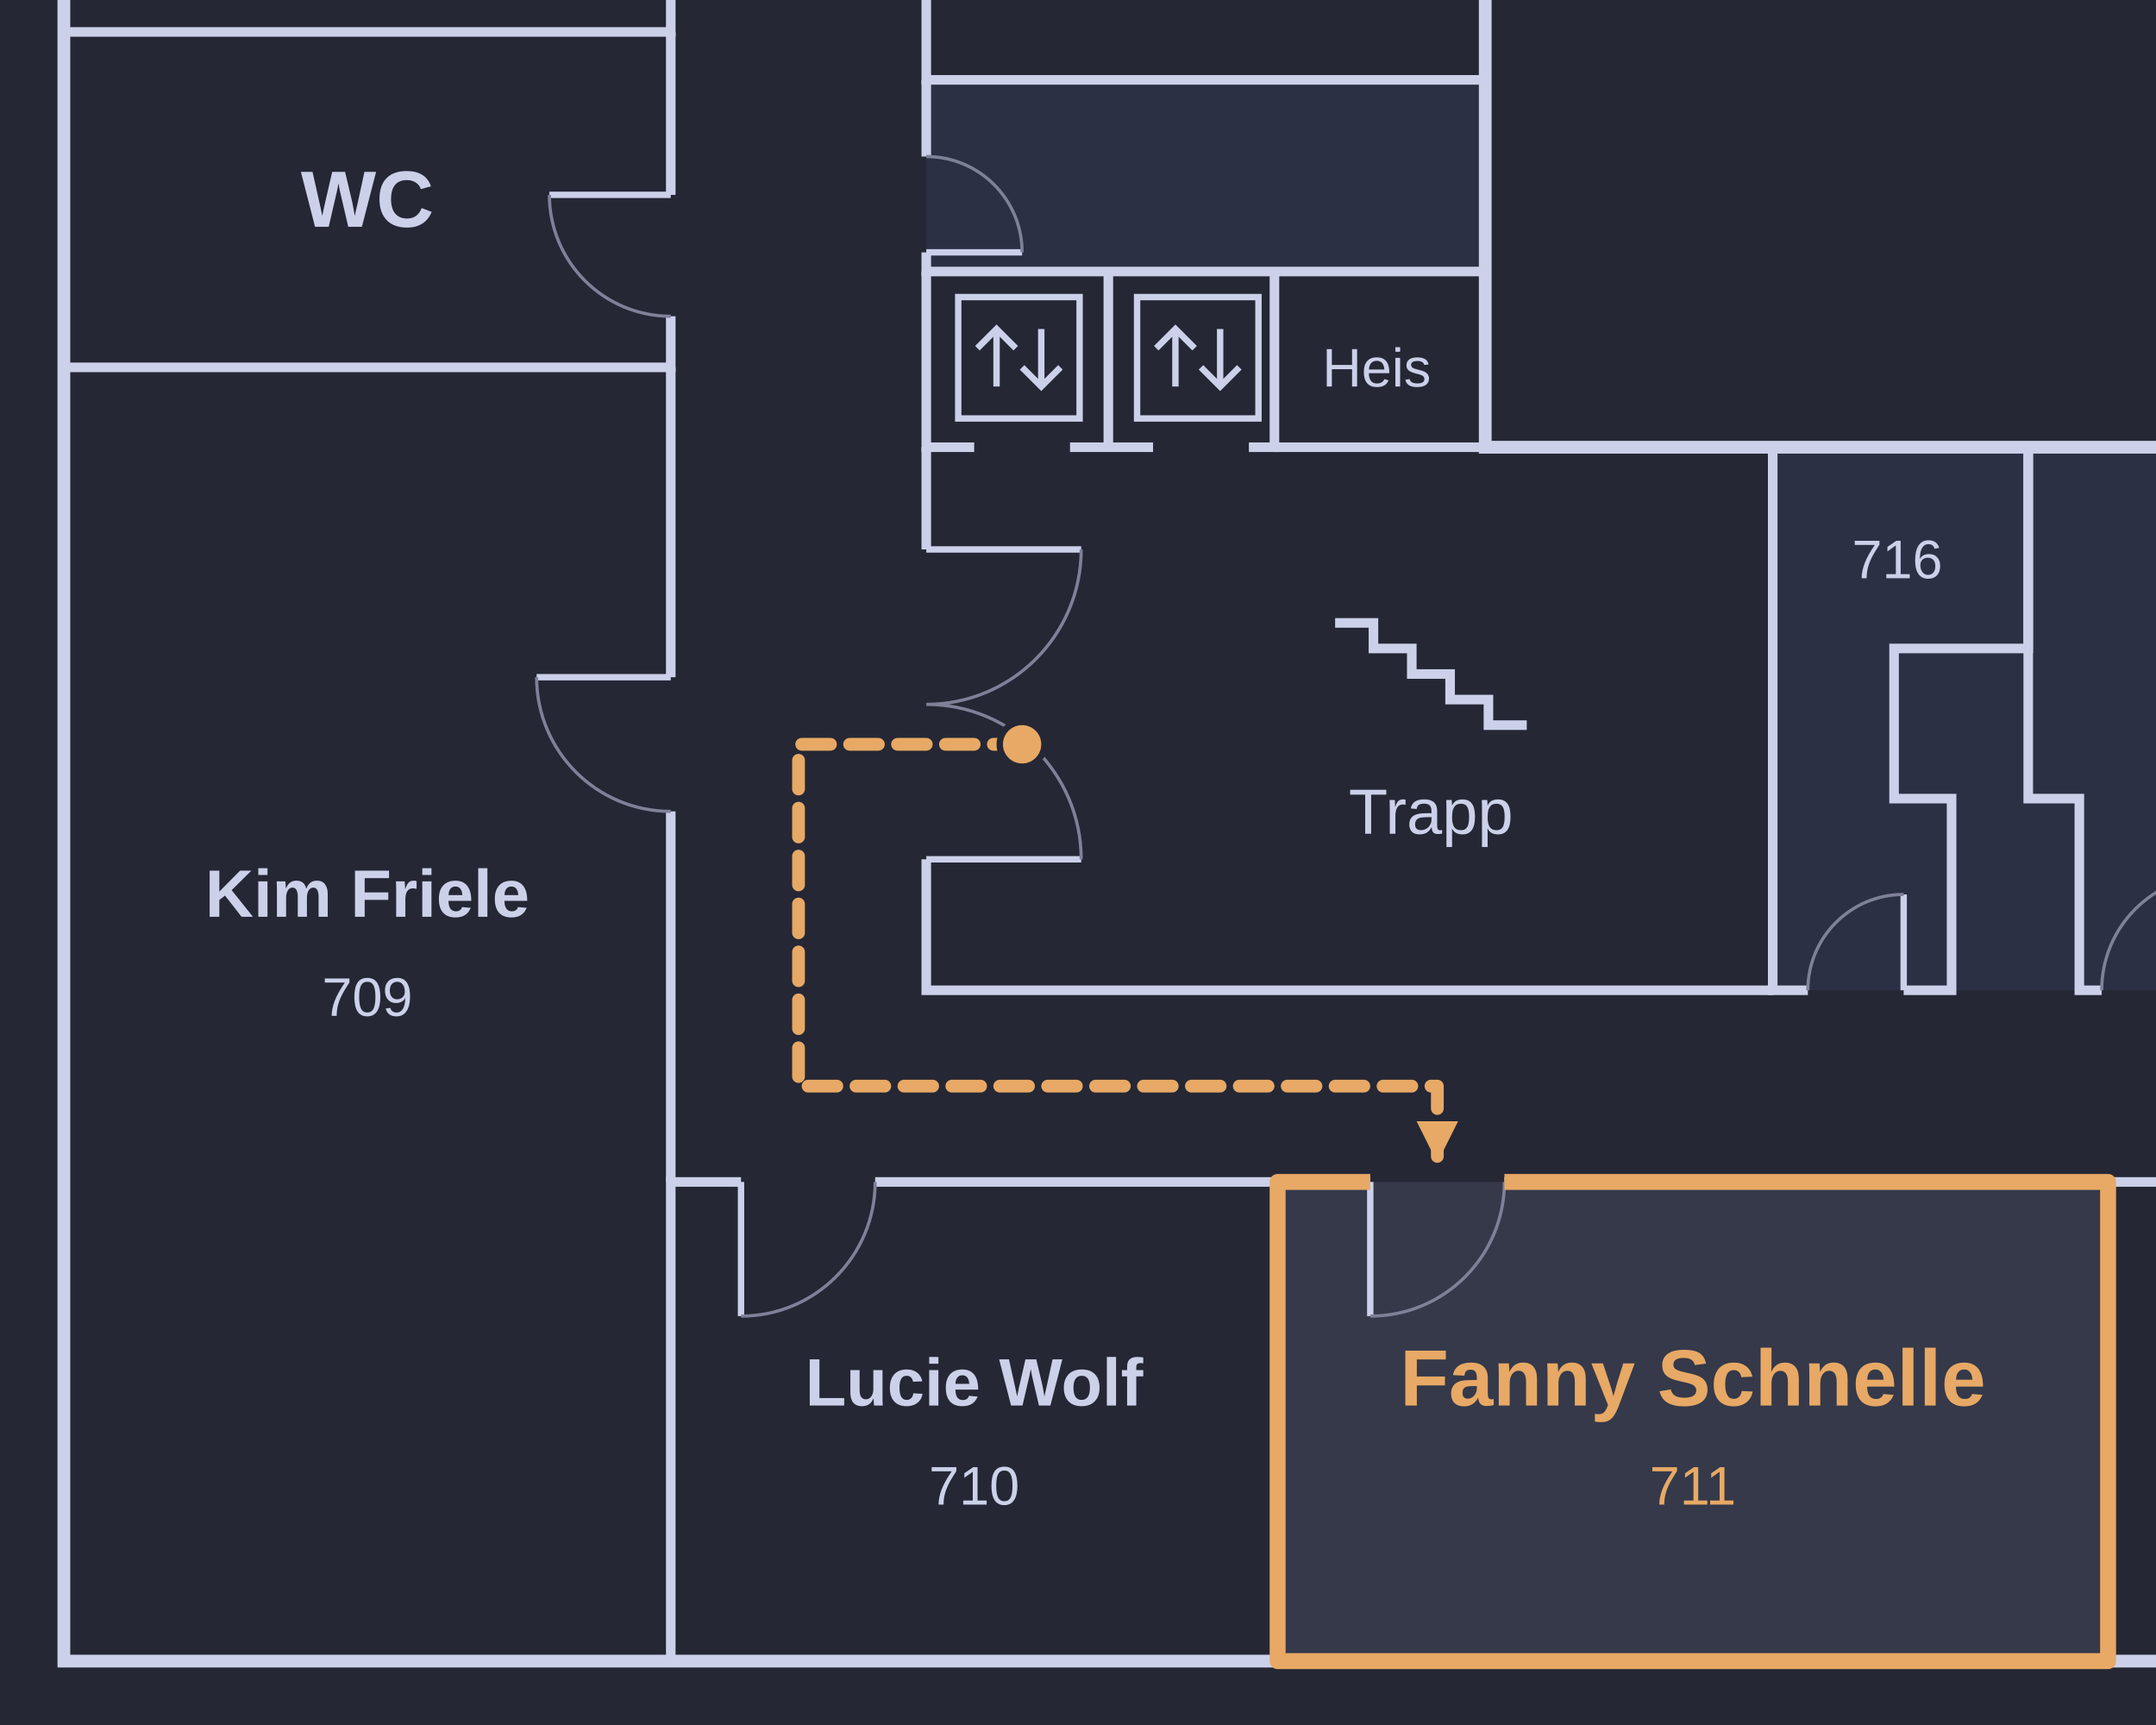
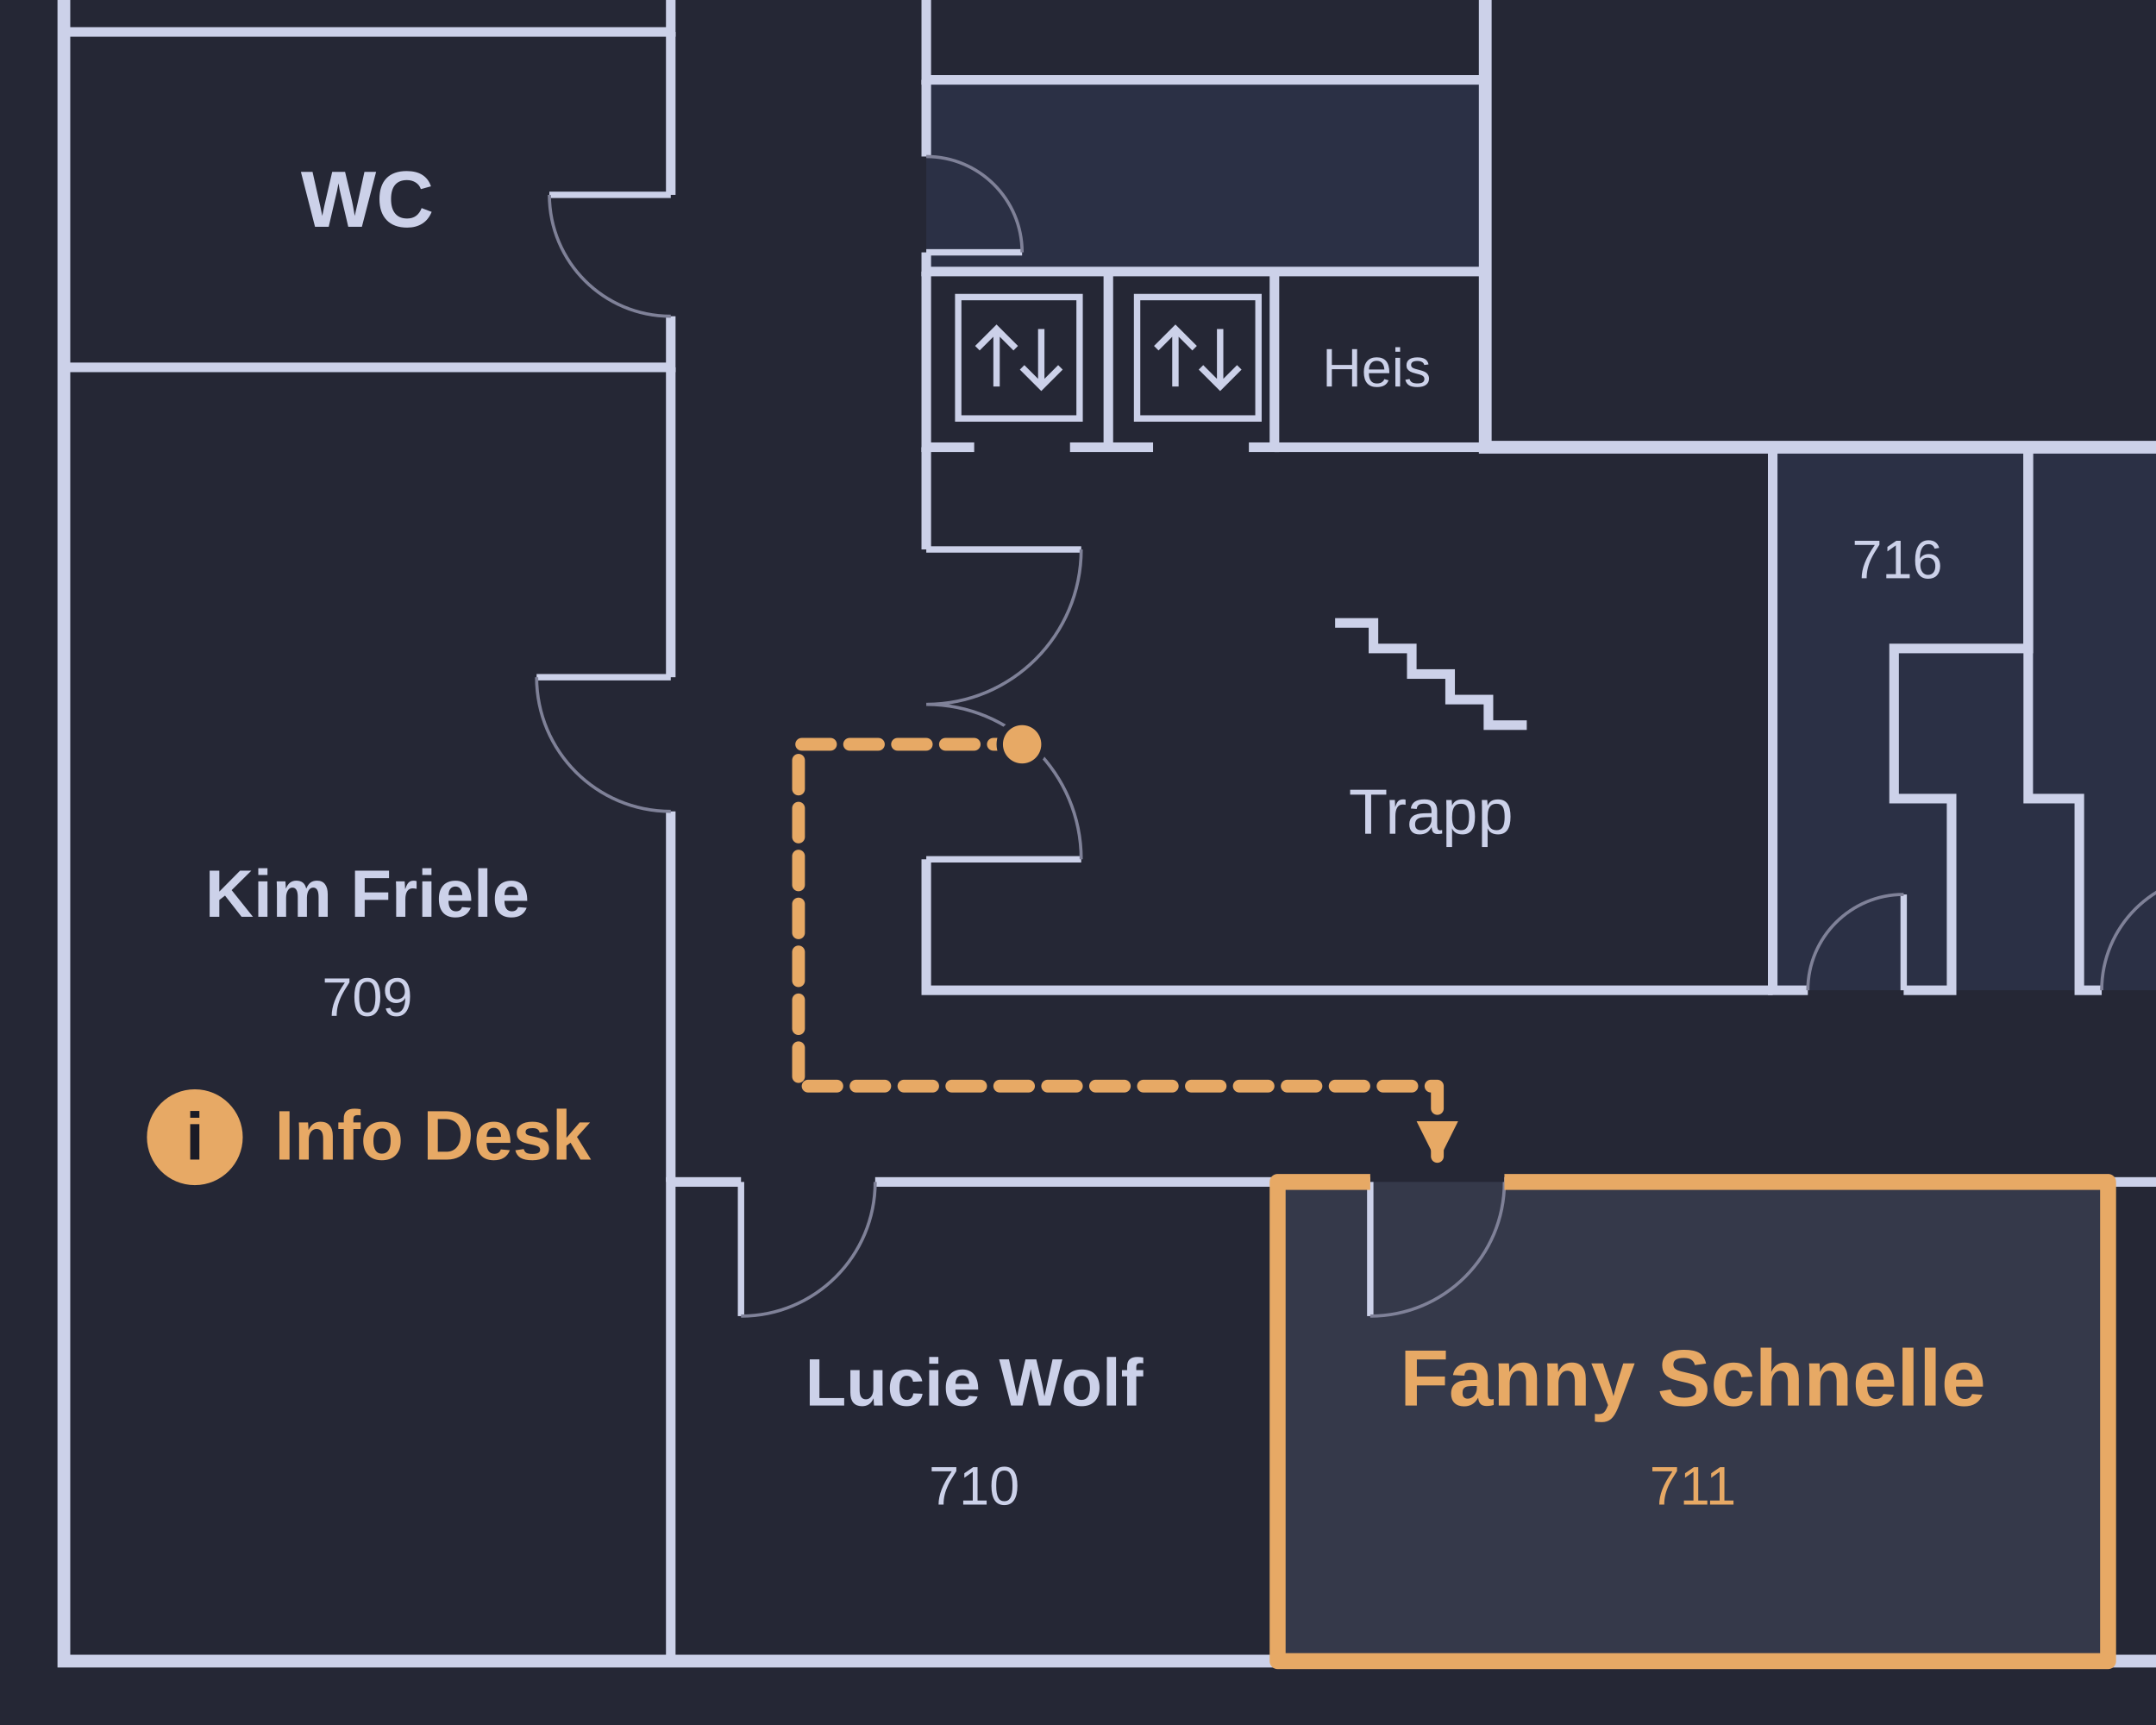
<svg xmlns="http://www.w3.org/2000/svg" xmlns:xlink="http://www.w3.org/1999/xlink" width="675" height="540" viewBox="0 110 675 540" role="img" aria-labelledby="room-711-map-title room-711-map-description" lang="nb">
  <defs>
    <g id="room-711-stair-symbol" fill="none" stroke="#ccd1e9" stroke-width="3">
      <path d="M 0,0 H 12 V 8 H 24 V 16 H 36 V 24 H 48 V 32 H 60" />
    </g>
    <g id="room-711-lift-symbol" fill="none" stroke="#ccd1e9" stroke-width="2">
      <rect width="38" height="38" />
      <path d="M 12,28 V 10 M 6,16 L 12,10 L 18,16                M 26,10 V 28 M 20,22 L 26,28 L 32,22" />
    </g>
    <clipPath id="room-711-map-crop">
      <rect x="0" y="110" width="675" height="540" />
    </clipPath>
    <marker id="room-711-route-arrow" markerUnits="userSpaceOnUse" markerWidth="13" markerHeight="13" viewBox="0 0 13 13" refX="12" refY="6.5" orient="auto">
      <path d="M 0,0 L 13,6.5 L 0,13 Z" fill="#e7a965" />
    </marker>
  </defs>
  <rect x="0" y="110" width="675" height="540" fill="#252735" />
  <g clip-path="url(#room-711-map-crop)">
    <g font-family="Arial, Helvetica, sans-serif" fill="#ccd1e9" transform="translate(-30 -340)">
      <g id="room-711-service-room-fills" fill="#2B3045">
        <rect x="585" y="590" width="160" height="170" />
        <rect x="320" y="475" width="175" height="60" />
      </g>
      <g id="room-711-emergency-stairwell-fills" fill="#35394a">
        <rect x="320" y="110" width="175" height="80" />
        <rect x="1000" y="590" width="150" height="170" />
      </g>
      <rect id="room-711-destination-fill" x="430" y="820" width="260" height="150" fill="#35394a" />
      <path id="room-711-outer-walls" d="M 50,110 H 495 V 590 H 1150 V 970 H 50 Z" fill="none" stroke="#ccd1e9" stroke-width="4" />
      <g fill="none" stroke="#ccd1e9" stroke-width="3">
        <g id="room-711-room-707" data-room-number="707">
          <path d="M 240,110 V 268 M 240,310 V 460 H 50" />
        </g>
        <g id="room-711-room-706" data-room-number="706">
          <path d="M 495,190 H 320 V 268 M 320,310 V 345 H 495" />
        </g>
        <g id="room-711-room-705" data-room-number="705">
          <path d="M 320,345 V 388 M 320,430 V 475 H 495" />
        </g>
        <g id="room-711-room-710" data-room-number="710">
          <path d="M 240,970 V 820 H 262 M 304,820 H 430 V 970" />
        </g>
        <g id="room-711-room-711" data-room-number="711">
          <path d="M 430,820 H 459 M 501,820 H 690 V 970" />
        </g>
        <g id="room-711-room-712" data-room-number="712">
          <path d="M 690,820 H 810 M 852,820 H 950 V 970" />
        </g>
        <g id="room-711-room-713" data-room-number="713">
          <path d="M 950,820 H 978 M 1020,820 H 1150" />
        </g>
        <g id="room-711-room-714" data-room-number="714">
          <path d="M 745,590 V 760 H 793 M 835,760 H 1000 V 590" />
        </g>
        <g id="room-711-room-716" data-room-number="716">
          <path d="M 585,590 V 760 H 596 M 626,760 H 641 V 700                  H 623 V 653 H 665 V 590" />
        </g>
        <g id="room-711-room-709" data-room-number="709">
          <path d="M 240,565 V 662 M 240,704 V 820" />
        </g>
        <g id="room-711-wc-area">
          <path d="M 240,460 V 511 M 240,549 V 565 H 50" />
        </g>
        <g id="room-711-unlabelled-areas">
          <path d="M 320,475 V 499 M 320,529 V 535 H 495" />
          <path d="M 665,590 V 700 H 681 V 760 H 688 M 724,760 H 745" />
        </g>
        <g id="room-711-main-stairwell">
          <path d="M 429,590 H 585 M 320,590 V 622                  M 320,719 V 760 H 585" />
        </g>
        <g id="room-711-lift-area">
          <path d="M 320,535 V 590 H 335 M 365,590 H 391                  M 421,590 H 429 V 535 M 377,535 V 590" />
        </g>
        <g id="room-711-upper-stairwell">
          <path d="M 320,110 V 145 M 320,179 V 190" />
        </g>
        <g id="room-711-right-stairwell">
          <path d="M 1000,760 H 1079 M 1121,760 H 1150" />
        </g>
      </g>
      <g id="room-711-doors" fill="none">
        <g id="room-711-door-707" transform="translate(240 268) rotate(90)">
          <path d="M 0,0 V 42" stroke="#ccd1e9" stroke-width="2" />
          <path d="M 0,42 A 42,42 0 0 0 42,0" stroke="#7f8198" stroke-width="1" />
        </g>
        <g id="room-711-door-706" transform="translate(320 310) rotate(-90)">
          <path d="M 0,0 V 42" stroke="#ccd1e9" stroke-width="2" />
          <path d="M 0,42 A 42,42 0 0 0 42,0" stroke="#7f8198" stroke-width="1" />
        </g>
        <g id="room-711-door-705" transform="translate(320 430) rotate(-90)">
          <path d="M 0,0 V 42" stroke="#ccd1e9" stroke-width="2" />
          <path d="M 0,42 A 42,42 0 0 0 42,0" stroke="#7f8198" stroke-width="1" />
        </g>
        <g id="room-711-door-709-upper" transform="translate(240 662) rotate(90)">
          <path d="M 0,0 V 42" stroke="#ccd1e9" stroke-width="2" />
          <path d="M 0,42 A 42,42 0 0 0 42,0" stroke="#7f8198" stroke-width="1" />
        </g>
        <g id="room-711-door-wc" transform="translate(240 511) rotate(90)">
          <path d="M 0,0 V 38" stroke="#ccd1e9" stroke-width="2" />
          <path d="M 0,38 A 38,38 0 0 0 38,0" stroke="#7f8198" stroke-width="1" />
        </g>
        <g id="room-711-door-710" transform="translate(262 820) rotate(0)">
          <path d="M 0,0 V 42" stroke="#ccd1e9" stroke-width="2" />
          <path d="M 0,42 A 42,42 0 0 0 42,0" stroke="#7f8198" stroke-width="1" />
        </g>
        <g id="room-711-door-711" transform="translate(459 820) rotate(0)">
          <path d="M 0,0 V 42" stroke="#ccd1e9" stroke-width="2" />
          <path d="M 0,42 A 42,42 0 0 0 42,0" stroke="#7f8198" stroke-width="1" />
        </g>
        <g id="room-711-door-712" transform="translate(810 820) rotate(0)">
          <path d="M 0,0 V 42" stroke="#ccd1e9" stroke-width="2" />
          <path d="M 0,42 A 42,42 0 0 0 42,0" stroke="#7f8198" stroke-width="1" />
        </g>
        <g id="room-711-door-713" transform="translate(978 820) rotate(0)">
          <path d="M 0,0 V 42" stroke="#ccd1e9" stroke-width="2" />
          <path d="M 0,42 A 42,42 0 0 0 42,0" stroke="#7f8198" stroke-width="1" />
        </g>
        <g id="room-711-door-714-left" transform="translate(835 760) rotate(180)">
          <path d="M 0,0 V 42" stroke="#ccd1e9" stroke-width="2" />
          <path d="M 0,42 A 42,42 0 0 0 42,0" stroke="#7f8198" stroke-width="1" />
        </g>
        <g id="room-711-door-716" transform="translate(626 760) rotate(180)">
          <path d="M 0,0 V 30" stroke="#ccd1e9" stroke-width="2" />
          <path d="M 0,30 A 30,30 0 0 0 30,0" stroke="#7f8198" stroke-width="1" />
        </g>
        <g id="room-711-door-service-by-714" transform="translate(724 760) rotate(180)">
          <path d="M 0,0 V 36" stroke="#ccd1e9" stroke-width="2" />
          <path d="M 0,36 A 36,36 0 0 0 36,0" stroke="#7f8198" stroke-width="1" />
        </g>
        <g id="room-711-door-service-by-705" transform="translate(320 529) rotate(-90)">
          <path d="M 0,0 V 30" stroke="#ccd1e9" stroke-width="2" />
          <path d="M 0,30 A 30,30 0 0 0 30,0" stroke="#7f8198" stroke-width="1" />
        </g>
        <g id="room-711-door-upper-emergency" transform="translate(320 179) rotate(-90)">
          <path d="M 0,0 V 34" stroke="#ccd1e9" stroke-width="2" />
          <path d="M 0,34 A 34,34 0 0 0 34,0" stroke="#7f8198" stroke-width="1" />
        </g>
        <g id="room-711-door-right-emergency" transform="translate(1121 760) rotate(180)">
          <path d="M 0,0 V 42" stroke="#ccd1e9" stroke-width="2" />
          <path d="M 0,42 A 42,42 0 0 0 42,0" stroke="#7f8198" stroke-width="1" />
        </g>
        <g id="room-711-main-stairwell-double-door">
          <path d="M 320,622 H 368.5 M 320,719 H 368.5" stroke="#ccd1e9" stroke-width="2" />
          <path d="M 368.5,622 A 48.5,48.5 0 0 1 320,670.5 M 368.5,719 A 48.5,48.5 0 0 0 320,670.5" stroke="#7f8198" stroke-width="1" />
        </g>
      </g>
      <path id="room-711-destination-outline" d="M 459,820 H 430 V 970 H 690 V 820 H 501" fill="none" stroke="#e7a965" stroke-width="5" stroke-linejoin="round" />
      <g id="room-711-room-labels" font-size="21" text-anchor="middle" fill="#ccd1e9">
        <g id="room-711-label-707">
          <text x="145" y="266" font-weight="bold">
            <tspan x="145" dy="0">Torborg</tspan>
            <tspan x="145" dy="27">Nedraas</tspan>
          </text>
          <text x="145" y="324" font-size="17">707</text>
        </g>
        <g id="room-711-label-706">
          <text x="408" y="247" font-weight="bold">
            <tspan x="408" dy="0">Marie</tspan>
            <tspan x="408" dy="27">Monsen</tspan>
          </text>
          <text x="408" y="305" font-size="17">706</text>
        </g>
        <g id="room-711-label-705">
          <text x="408" y="385" font-weight="bold">
            <tspan x="408" dy="0">Amalie</tspan>
            <tspan x="408" dy="27">Hansen</tspan>
          </text>
          <text x="408" y="443" font-size="17">705</text>
        </g>
        <g id="room-711-label-709">
          <text x="145" y="737" font-weight="bold">
            <tspan x="145" dy="0">Kim Friele</tspan>
          </text>
          <text x="145" y="768" font-size="17">709</text>
        </g>
+         <g id="room-711-info-desk" font-size="22" font-weight="bold">
+           <circle cx="91" cy="806" r="15" fill="#e7a965" />
+           <text x="91" y="813" fill="#1a1b26" text-anchor="middle" font-size="21">i</text>
+           <text x="116" y="813" fill="#e7a965" text-anchor="start">Info Desk</text>
+         </g>
        <g id="room-711-label-710">
          <text x="335" y="890" font-weight="bold">
            <tspan x="335" dy="0">Lucie Wolf</tspan>
          </text>
          <text x="335" y="921" font-size="17">710</text>
        </g>
        <g id="room-711-label-711" fill="#e7a965" font-size="25">
          <text x="560" y="890" font-weight="bold">
            <tspan x="560" dy="0">Fanny Schnelle</tspan>
          </text>
          <text x="560" y="921" font-size="17">711</text>
        </g>
        <g id="room-711-label-712">
          <text x="820" y="890" font-weight="bold">
            <tspan x="820" dy="0">Amalie Skram</tspan>
          </text>
          <text x="820" y="921" font-size="17">712</text>
        </g>
        <g id="room-711-label-713">
          <text x="1050" y="890" font-weight="bold">
            <tspan x="1050" dy="0">Anne Gullestad</tspan>
          </text>
          <text x="1050" y="921" font-size="17">713</text>
        </g>
        <g id="room-711-label-714">
          <text x="873" y="671" font-weight="bold">
            <tspan x="873" dy="0">Valborg Platou</tspan>
          </text>
          <text x="873" y="702" font-size="17">714</text>
        </g>
        <text id="room-711-label-716" x="624" y="631" font-size="17" fill="#ccd1e9">716</text>
        <text id="room-711-label-wc" x="145" y="521" font-size="25" font-weight="bold">WC</text>
      </g>
      <g id="room-711-stairs-and-lifts" font-size="20" text-anchor="middle">
        <g id="room-711-upper-emergency-exit" opacity="0.55">
          <use xlink:href="#room-711-stair-symbol" x="379" y="121" />
          <text x="408" y="179" font-size="17">Nødutgang</text>
        </g>
        <use xlink:href="#room-711-lift-symbol" x="330" y="543" />
        <use xlink:href="#room-711-lift-symbol" x="386" y="543" />
        <text x="461" y="571" font-size="17">Heis</text>
        <use xlink:href="#room-711-stair-symbol" x="448" y="645" />
        <text x="478" y="711">Trapp</text>
        <g id="room-711-right-emergency-exit" opacity="0.55">
          <use xlink:href="#room-711-stair-symbol" x="1045" y="625" />
          <text x="1075" y="698" font-size="17">Nødutgang</text>
        </g>
      </g>
      <g id="room-711-route" fill="none" stroke-linejoin="round" stroke-linecap="round">
        <path d="M 350,683 H 280 V 790 H 480 V 813" stroke="#252735" stroke-width="8" />
        <path d="M 350,683 H 280 V 790 H 480 V 813" stroke="#e7a965" stroke-width="4" stroke-dasharray="9 6" marker-end="url(#room-711-route-arrow)" />
        <circle cx="350" cy="683" r="7" fill="#e7a965" stroke="#252735" stroke-width="2" />
      </g>
    </g>
  </g>
</svg>
